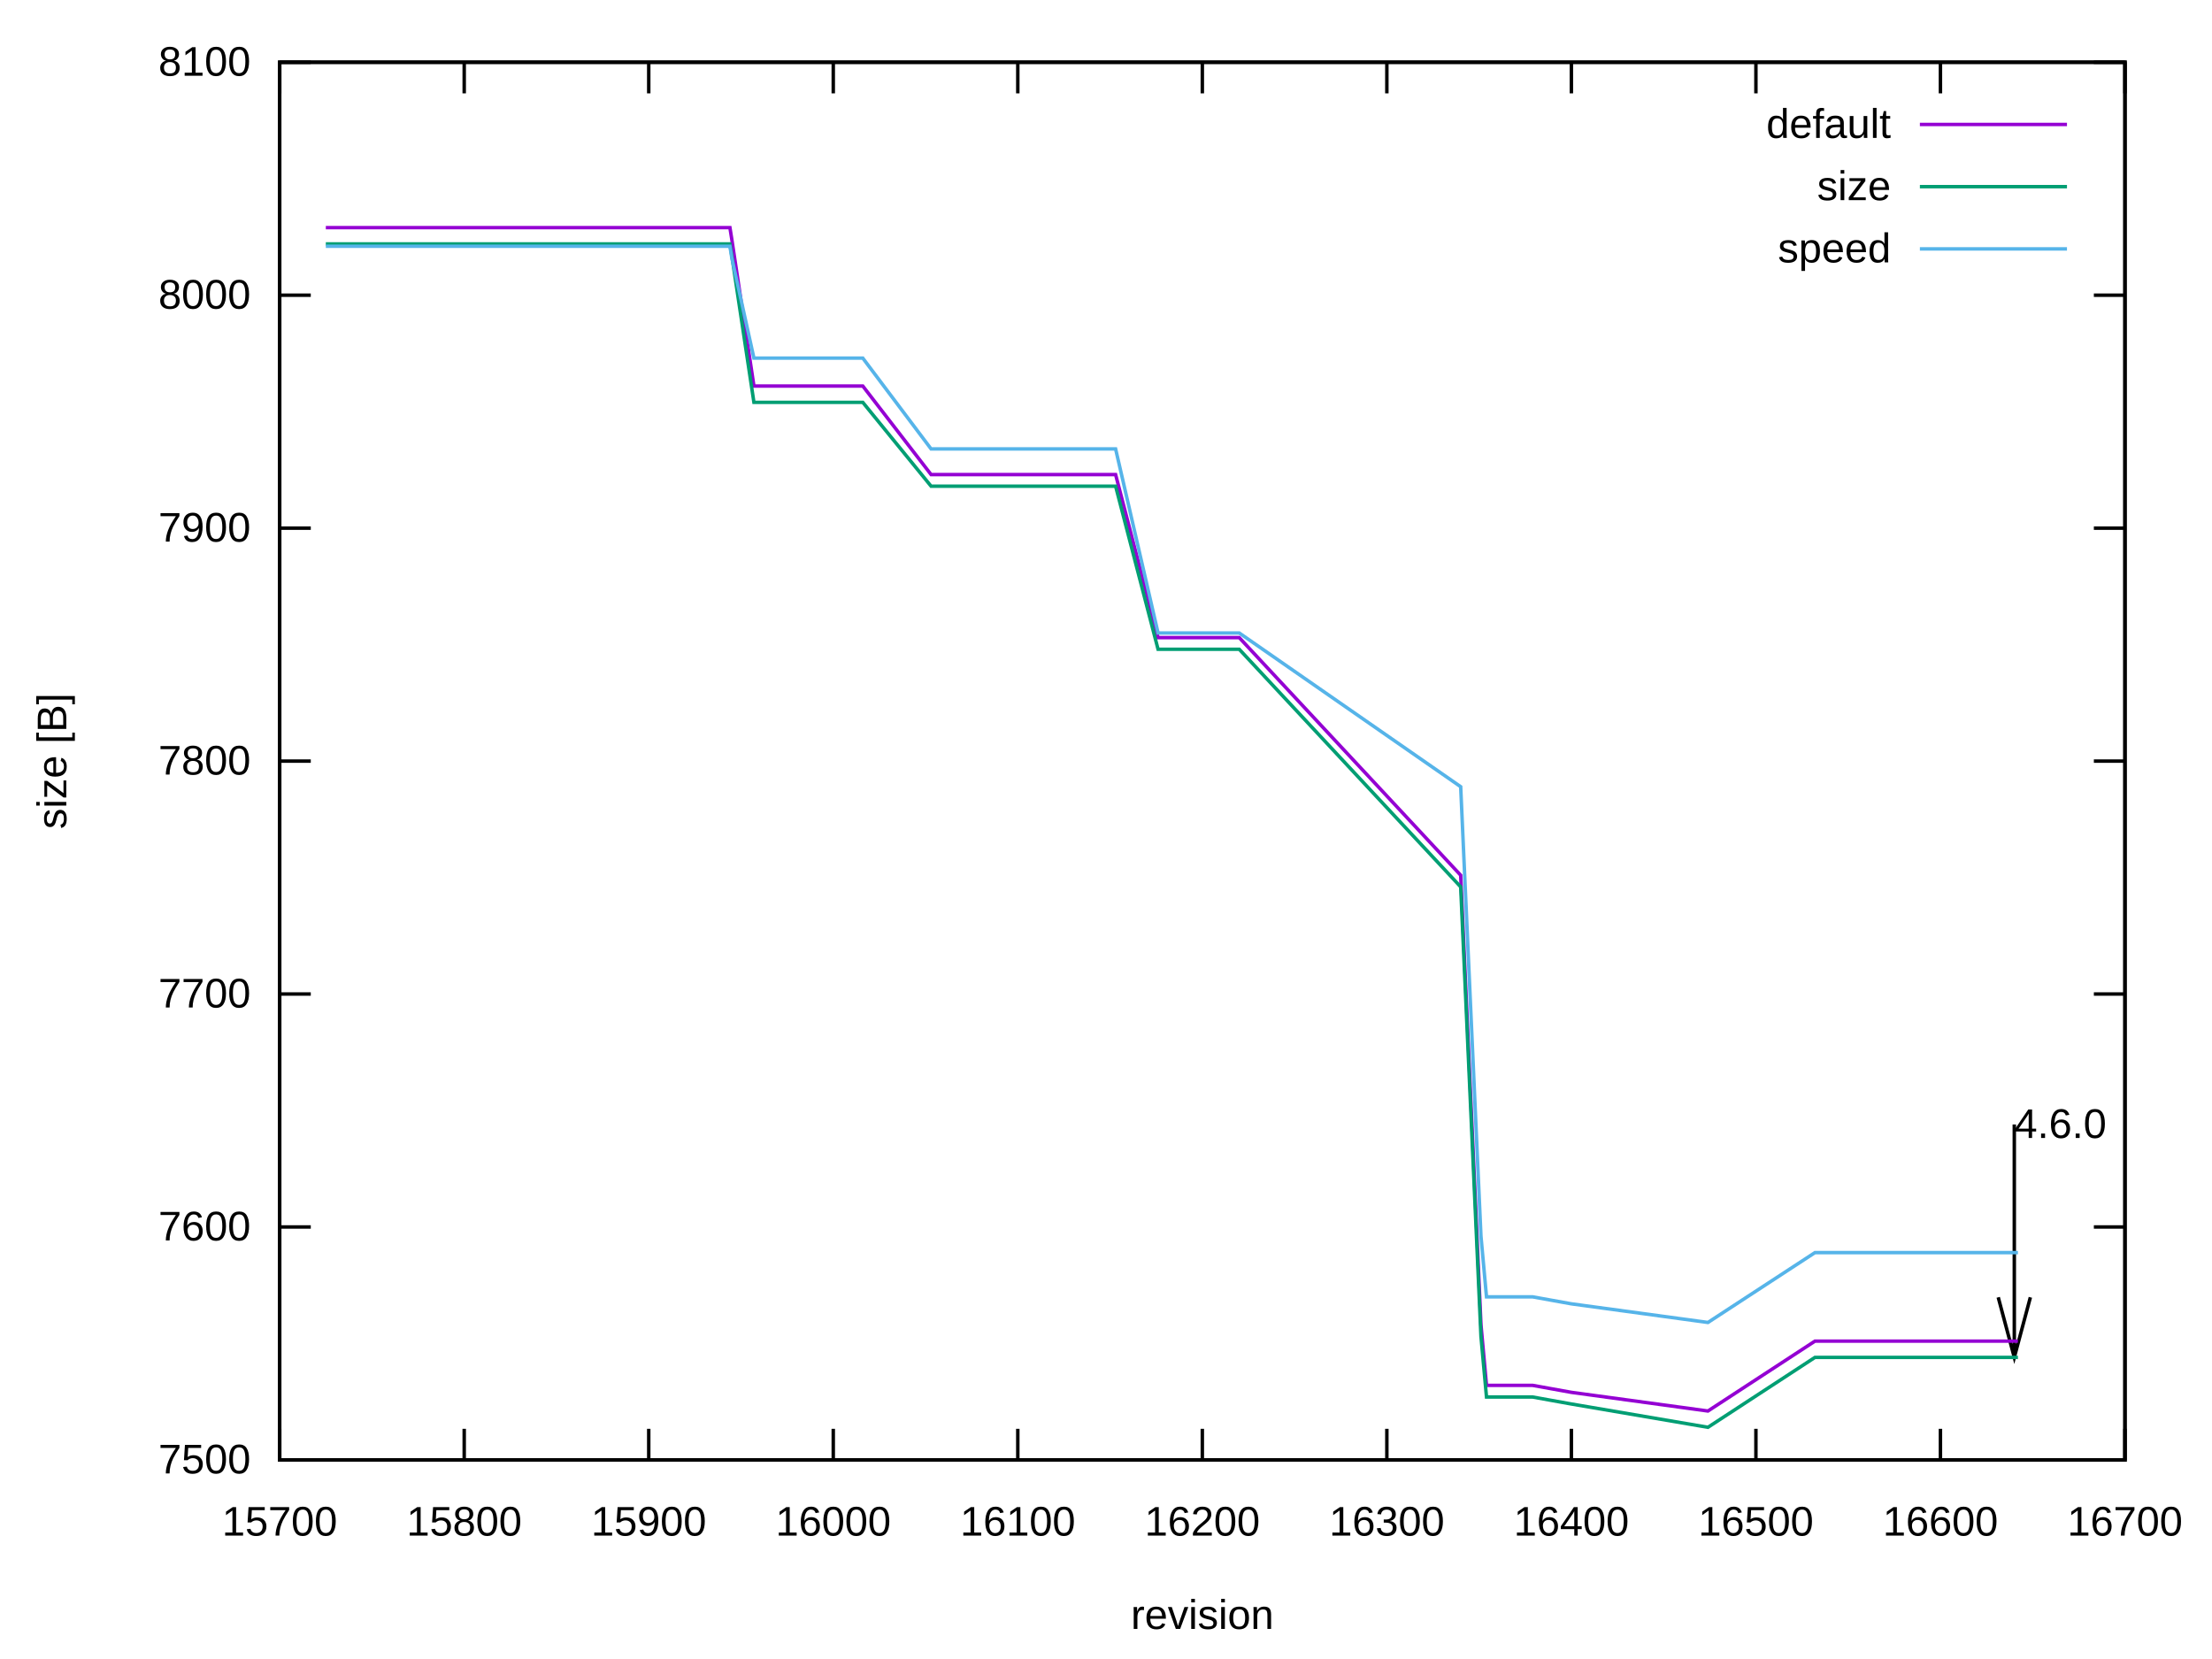
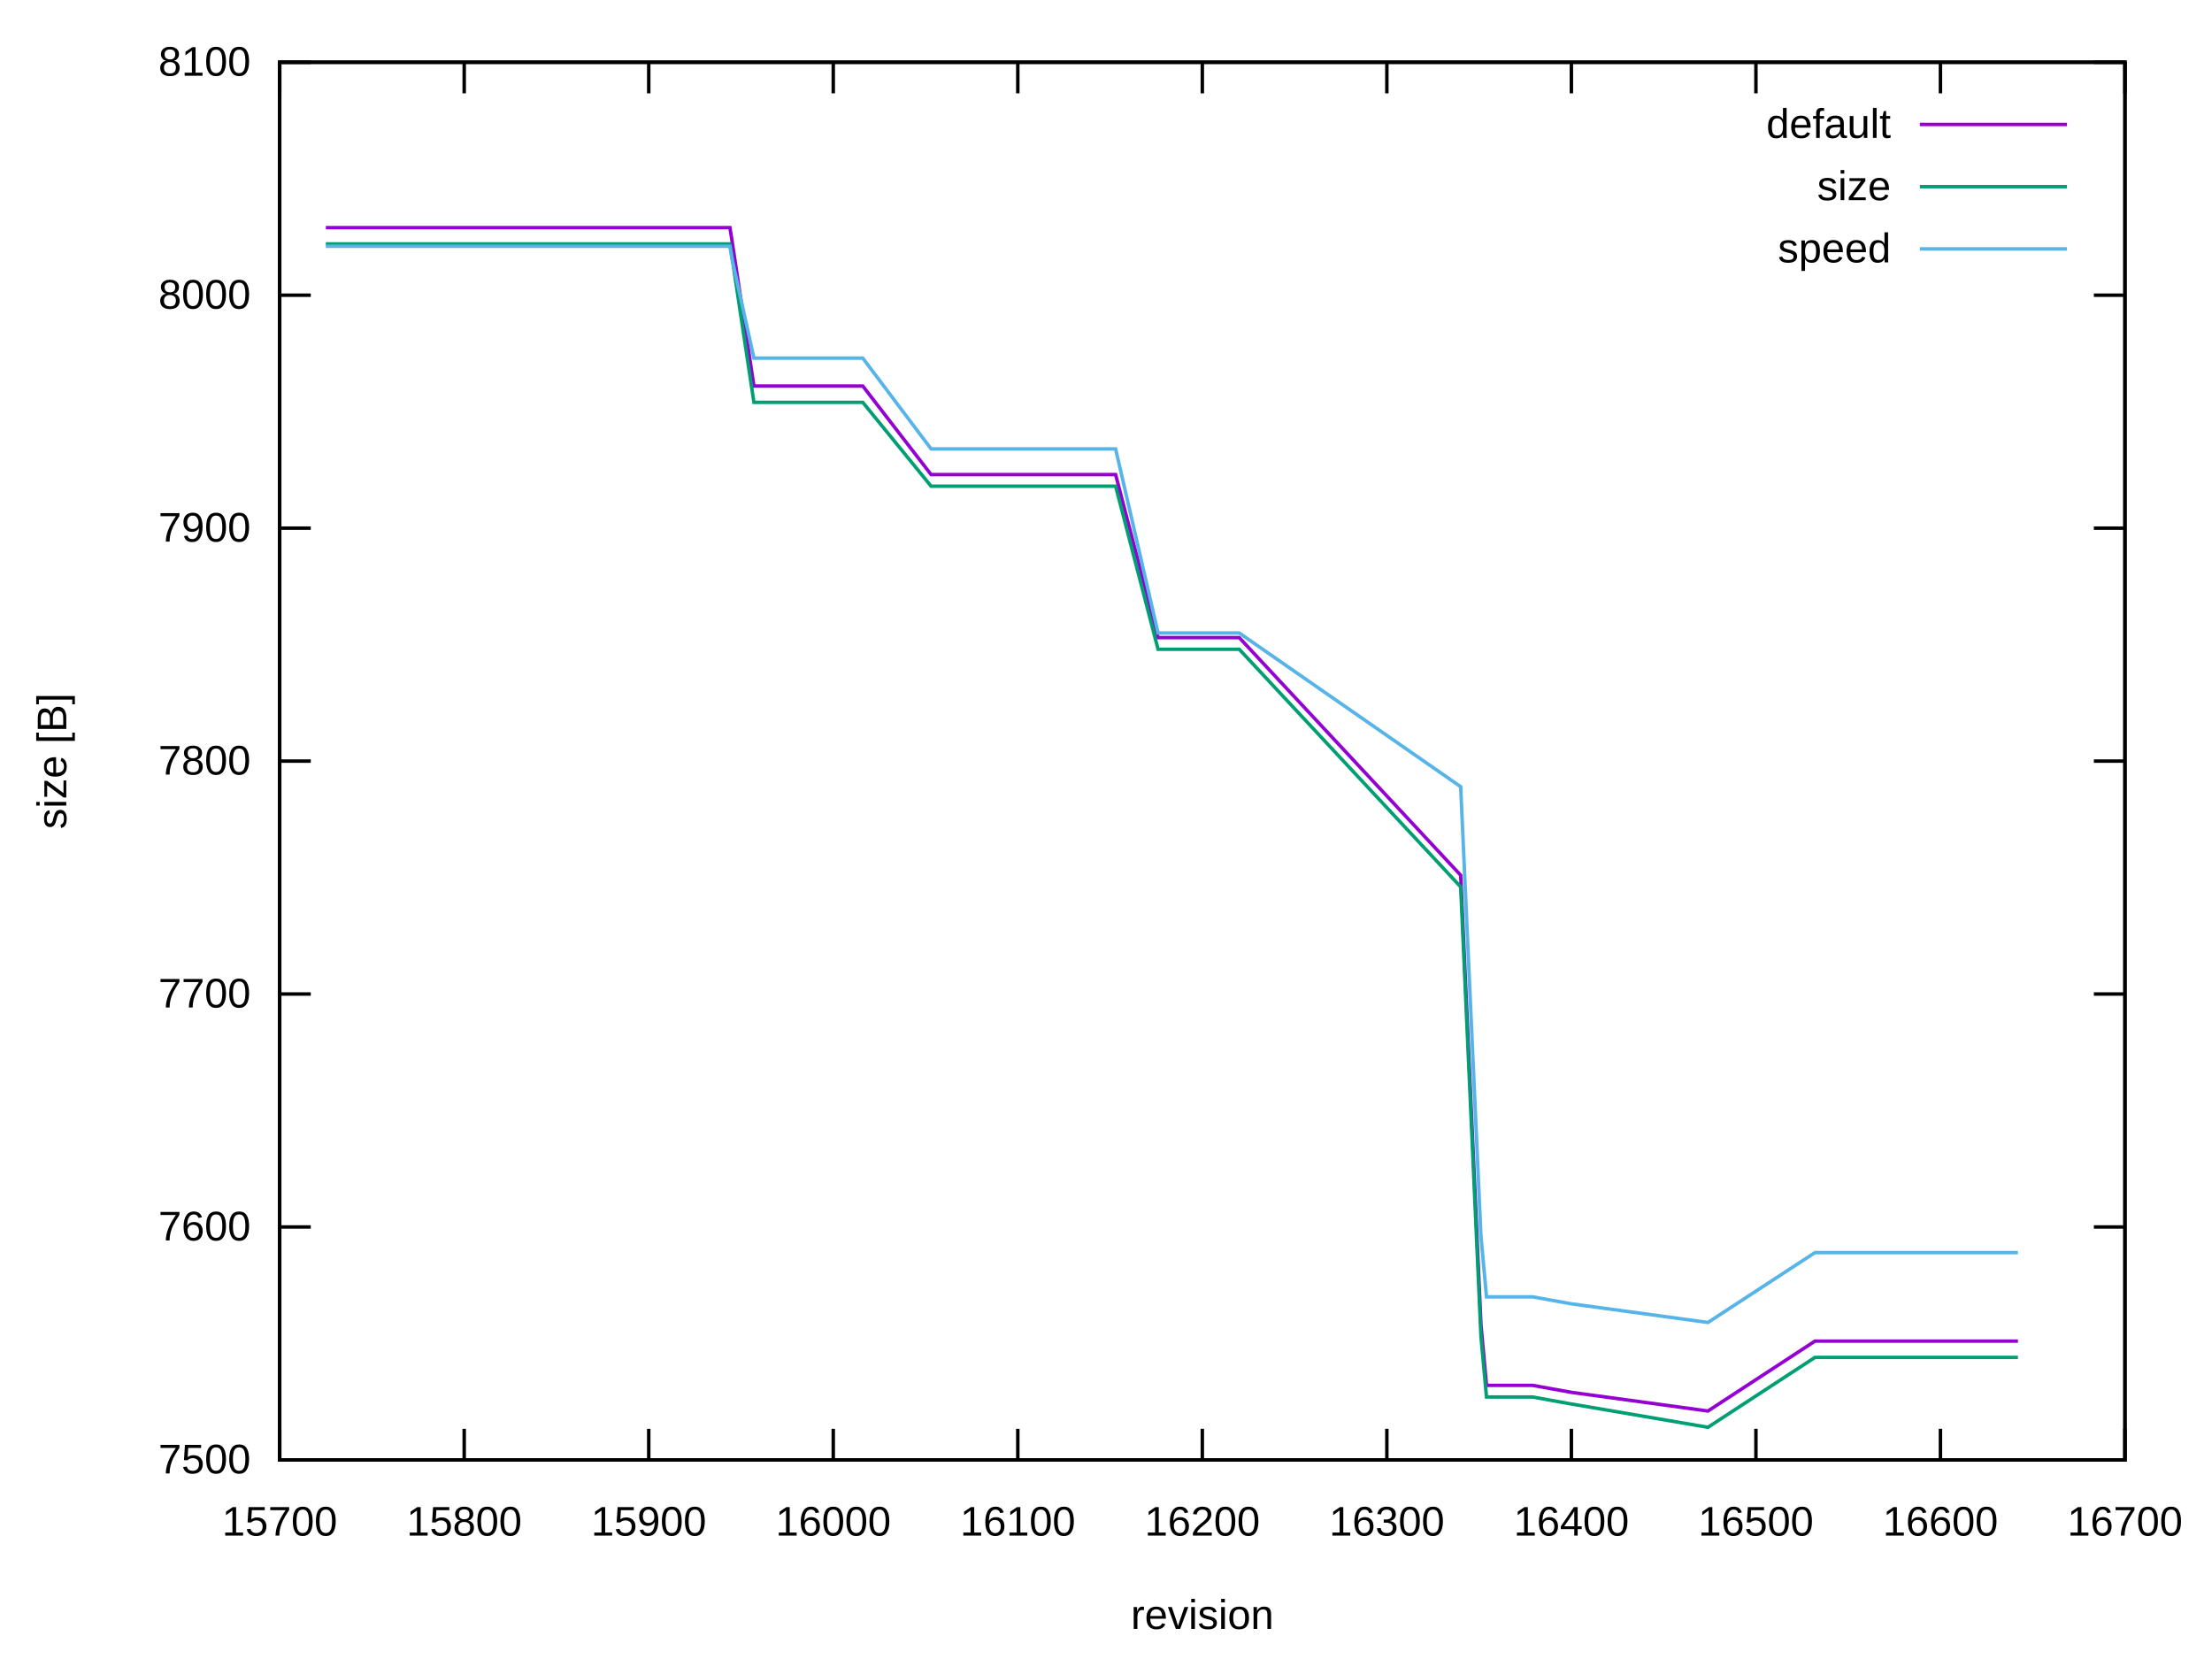
<svg xmlns="http://www.w3.org/2000/svg" xmlns:xlink="http://www.w3.org/1999/xlink" width="640" height="480" viewBox="0 0 640 480">
  <g id="gnuplot_canvas">
    <rect x="0" y="0" width="640" height="480" fill="none" />
    <defs>
      <circle id="gpDot" r="0.5" stroke-width="0.5" stroke="currentColor" />
      <path id="gpPt0" stroke-width="0.222" stroke="currentColor" d="M-1,0 h2 M0,-1 v2" />
      <path id="gpPt1" stroke-width="0.222" stroke="currentColor" d="M-1,-1 L1,1 M1,-1 L-1,1" />
      <path id="gpPt2" stroke-width="0.222" stroke="currentColor" d="M-1,0 L1,0 M0,-1 L0,1 M-1,-1 L1,1 M-1,1 L1,-1" />
      <rect id="gpPt3" stroke-width="0.222" stroke="currentColor" x="-1" y="-1" width="2" height="2" />
      <rect id="gpPt4" stroke-width="0.222" stroke="currentColor" fill="currentColor" x="-1" y="-1" width="2" height="2" />
      <circle id="gpPt5" stroke-width="0.222" stroke="currentColor" cx="0" cy="0" r="1" />
      <use xlink:href="#gpPt5" id="gpPt6" fill="currentColor" stroke="none" />
      <path id="gpPt7" stroke-width="0.222" stroke="currentColor" d="M0,-1.33 L-1.33,0.67 L1.33,0.67 z" />
      <use xlink:href="#gpPt7" id="gpPt8" fill="currentColor" stroke="none" />
      <use xlink:href="#gpPt7" id="gpPt9" stroke="currentColor" transform="rotate(180)" />
      <use xlink:href="#gpPt9" id="gpPt10" fill="currentColor" stroke="none" />
      <use xlink:href="#gpPt3" id="gpPt11" stroke="currentColor" transform="rotate(45)" />
      <use xlink:href="#gpPt11" id="gpPt12" fill="currentColor" stroke="none" />
      <path id="gpPt13" stroke-width="0.222" stroke="currentColor" d="M0,1.330 L1.265,0.411 L0.782,-1.067 L-0.782,-1.076 L-1.265,0.411 z" />
      <use xlink:href="#gpPt13" id="gpPt14" fill="currentColor" stroke="none" />
      <filter id="textbox" filterUnits="objectBoundingBox" x="0" y="0" height="1" width="1">
        <feFlood flood-color="white" flood-opacity="1" result="bgnd" />
        <feComposite in="SourceGraphic" in2="bgnd" operator="atop" />
      </filter>
      <filter id="greybox" filterUnits="objectBoundingBox" x="0" y="0" height="1" width="1">
        <feFlood flood-color="lightgrey" flood-opacity="1" result="grey" />
        <feComposite in="SourceGraphic" in2="grey" operator="atop" />
      </filter>
    </defs>
    <g fill="none" color="white" stroke="currentColor" stroke-width="1.00" stroke-linecap="butt" stroke-linejoin="miter">
</g>
    <g fill="none" color="black" stroke="currentColor" stroke-width="1.00" stroke-linecap="butt" stroke-linejoin="miter">
      <path stroke="black" d="M80.92,422.40 L89.92,422.40 M614.82,422.40 L605.82,422.40  " />
      <g transform="translate(72.53,426.30)" stroke="none" fill="black" font-family="Arial" font-size="12.00" text-anchor="end">
        <text>
          <tspan font-family="Arial"> 7500</tspan>
        </text>
      </g>
    </g>
    <g fill="none" color="black" stroke="currentColor" stroke-width="1.00" stroke-linecap="butt" stroke-linejoin="miter">
      <path stroke="black" d="M80.92,355.00 L89.92,355.00 M614.82,355.00 L605.82,355.00  " />
      <g transform="translate(72.53,358.90)" stroke="none" fill="black" font-family="Arial" font-size="12.00" text-anchor="end">
        <text>
          <tspan font-family="Arial"> 7600</tspan>
        </text>
      </g>
    </g>
    <g fill="none" color="black" stroke="currentColor" stroke-width="1.00" stroke-linecap="butt" stroke-linejoin="miter">
      <path stroke="black" d="M80.92,287.60 L89.92,287.60 M614.82,287.60 L605.82,287.60  " />
      <g transform="translate(72.53,291.50)" stroke="none" fill="black" font-family="Arial" font-size="12.00" text-anchor="end">
        <text>
          <tspan font-family="Arial"> 7700</tspan>
        </text>
      </g>
    </g>
    <g fill="none" color="black" stroke="currentColor" stroke-width="1.00" stroke-linecap="butt" stroke-linejoin="miter">
      <path stroke="black" d="M80.92,220.21 L89.92,220.21 M614.82,220.21 L605.82,220.21  " />
      <g transform="translate(72.53,224.11)" stroke="none" fill="black" font-family="Arial" font-size="12.00" text-anchor="end">
        <text>
          <tspan font-family="Arial"> 7800</tspan>
        </text>
      </g>
    </g>
    <g fill="none" color="black" stroke="currentColor" stroke-width="1.00" stroke-linecap="butt" stroke-linejoin="miter">
      <path stroke="black" d="M80.92,152.81 L89.92,152.81 M614.82,152.81 L605.82,152.81  " />
      <g transform="translate(72.53,156.71)" stroke="none" fill="black" font-family="Arial" font-size="12.00" text-anchor="end">
        <text>
          <tspan font-family="Arial"> 7900</tspan>
        </text>
      </g>
    </g>
    <g fill="none" color="black" stroke="currentColor" stroke-width="1.00" stroke-linecap="butt" stroke-linejoin="miter">
      <path stroke="black" d="M80.92,85.41 L89.92,85.41 M614.82,85.41 L605.82,85.41  " />
      <g transform="translate(72.53,89.31)" stroke="none" fill="black" font-family="Arial" font-size="12.00" text-anchor="end">
        <text>
          <tspan font-family="Arial"> 8000</tspan>
        </text>
      </g>
    </g>
    <g fill="none" color="black" stroke="currentColor" stroke-width="1.00" stroke-linecap="butt" stroke-linejoin="miter">
      <path stroke="black" d="M80.92,18.01 L89.92,18.01 M614.82,18.01 L605.82,18.01  " />
      <g transform="translate(72.53,21.91)" stroke="none" fill="black" font-family="Arial" font-size="12.00" text-anchor="end">
        <text>
          <tspan font-family="Arial"> 8100</tspan>
        </text>
      </g>
    </g>
    <g fill="none" color="black" stroke="currentColor" stroke-width="1.00" stroke-linecap="butt" stroke-linejoin="miter">
      <path stroke="black" d="M80.92,422.40 L80.92,413.40 M80.92,18.01 L80.92,27.01  " />
      <g transform="translate(80.92,444.30)" stroke="none" fill="black" font-family="Arial" font-size="12.00" text-anchor="middle">
        <text>
          <tspan font-family="Arial"> 15700</tspan>
        </text>
      </g>
    </g>
    <g fill="none" color="black" stroke="currentColor" stroke-width="1.00" stroke-linecap="butt" stroke-linejoin="miter">
      <path stroke="black" d="M134.31,422.40 L134.31,413.40 M134.31,18.01 L134.31,27.01  " />
      <g transform="translate(134.31,444.30)" stroke="none" fill="black" font-family="Arial" font-size="12.00" text-anchor="middle">
        <text>
          <tspan font-family="Arial"> 15800</tspan>
        </text>
      </g>
    </g>
    <g fill="none" color="black" stroke="currentColor" stroke-width="1.00" stroke-linecap="butt" stroke-linejoin="miter">
      <path stroke="black" d="M187.70,422.40 L187.70,413.40 M187.70,18.01 L187.70,27.01  " />
      <g transform="translate(187.70,444.30)" stroke="none" fill="black" font-family="Arial" font-size="12.00" text-anchor="middle">
        <text>
          <tspan font-family="Arial"> 15900</tspan>
        </text>
      </g>
    </g>
    <g fill="none" color="black" stroke="currentColor" stroke-width="1.00" stroke-linecap="butt" stroke-linejoin="miter">
      <path stroke="black" d="M241.09,422.40 L241.09,413.40 M241.09,18.01 L241.09,27.01  " />
      <g transform="translate(241.09,444.30)" stroke="none" fill="black" font-family="Arial" font-size="12.00" text-anchor="middle">
        <text>
          <tspan font-family="Arial"> 16000</tspan>
        </text>
      </g>
    </g>
    <g fill="none" color="black" stroke="currentColor" stroke-width="1.00" stroke-linecap="butt" stroke-linejoin="miter">
      <path stroke="black" d="M294.48,422.40 L294.48,413.40 M294.48,18.01 L294.48,27.01  " />
      <g transform="translate(294.48,444.30)" stroke="none" fill="black" font-family="Arial" font-size="12.00" text-anchor="middle">
        <text>
          <tspan font-family="Arial"> 16100</tspan>
        </text>
      </g>
    </g>
    <g fill="none" color="black" stroke="currentColor" stroke-width="1.00" stroke-linecap="butt" stroke-linejoin="miter">
      <path stroke="black" d="M347.87,422.40 L347.87,413.40 M347.87,18.01 L347.87,27.01  " />
      <g transform="translate(347.87,444.30)" stroke="none" fill="black" font-family="Arial" font-size="12.00" text-anchor="middle">
        <text>
          <tspan font-family="Arial"> 16200</tspan>
        </text>
      </g>
    </g>
    <g fill="none" color="black" stroke="currentColor" stroke-width="1.00" stroke-linecap="butt" stroke-linejoin="miter">
      <path stroke="black" d="M401.26,422.40 L401.26,413.40 M401.26,18.01 L401.26,27.01  " />
      <g transform="translate(401.26,444.30)" stroke="none" fill="black" font-family="Arial" font-size="12.00" text-anchor="middle">
        <text>
          <tspan font-family="Arial"> 16300</tspan>
        </text>
      </g>
    </g>
    <g fill="none" color="black" stroke="currentColor" stroke-width="1.00" stroke-linecap="butt" stroke-linejoin="miter">
      <path stroke="black" d="M454.65,422.40 L454.65,413.40 M454.65,18.01 L454.65,27.01  " />
      <g transform="translate(454.65,444.30)" stroke="none" fill="black" font-family="Arial" font-size="12.00" text-anchor="middle">
        <text>
          <tspan font-family="Arial"> 16400</tspan>
        </text>
      </g>
    </g>
    <g fill="none" color="black" stroke="currentColor" stroke-width="1.00" stroke-linecap="butt" stroke-linejoin="miter">
      <path stroke="black" d="M508.04,422.40 L508.04,413.40 M508.04,18.01 L508.04,27.01  " />
      <g transform="translate(508.04,444.30)" stroke="none" fill="black" font-family="Arial" font-size="12.00" text-anchor="middle">
        <text>
          <tspan font-family="Arial"> 16500</tspan>
        </text>
      </g>
    </g>
    <g fill="none" color="black" stroke="currentColor" stroke-width="1.00" stroke-linecap="butt" stroke-linejoin="miter">
      <path stroke="black" d="M561.43,422.40 L561.43,413.40 M561.43,18.01 L561.43,27.01  " />
      <g transform="translate(561.43,444.30)" stroke="none" fill="black" font-family="Arial" font-size="12.00" text-anchor="middle">
        <text>
          <tspan font-family="Arial"> 16600</tspan>
        </text>
      </g>
    </g>
    <g fill="none" color="black" stroke="currentColor" stroke-width="1.00" stroke-linecap="butt" stroke-linejoin="miter">
      <path stroke="black" d="M614.82,422.40 L614.82,413.40 M614.82,18.01 L614.82,27.01  " />
      <g transform="translate(614.82,444.30)" stroke="none" fill="black" font-family="Arial" font-size="12.00" text-anchor="middle">
        <text>
          <tspan font-family="Arial"> 16700</tspan>
        </text>
      </g>
    </g>
    <g fill="none" color="black" stroke="currentColor" stroke-width="1.00" stroke-linecap="butt" stroke-linejoin="miter">
</g>
    <g fill="none" color="black" stroke="currentColor" stroke-width="1.00" stroke-linecap="butt" stroke-linejoin="miter">
      <path stroke="black" d="M80.92,18.01 L80.92,422.40 L614.82,422.40 L614.82,18.01 L80.92,18.01 Z  " />
-       <g transform="translate(582.79,329.25)" stroke="none" fill="black" font-family="Arial" font-size="12.00" text-anchor="start">
-         <text>
-           <tspan font-family="Arial">4.6.0</tspan>
-         </text>
-       </g>
-     </g>
-     <g fill="none" color="black" stroke="currentColor" stroke-width="1.00" stroke-linecap="butt" stroke-linejoin="miter">
- </g>
-     <g fill="none" color="black" stroke="currentColor" stroke-width="1.00" stroke-linecap="butt" stroke-linejoin="miter">
-       <path stroke="black" d="M578.15,375.35 L582.80,392.73 L587.45,375.35 M582.80,325.34 L582.80,392.73  " />
-     </g>
+     </g>
+     <g fill="none" color="black" stroke="currentColor" stroke-width="1.00" stroke-linecap="butt" stroke-linejoin="miter">
+ </g>
    <g fill="none" color="black" stroke="currentColor" stroke-width="1.00" stroke-linecap="butt" stroke-linejoin="miter">
</g>
    <g id="gnuplot_plot_1">
      <g fill="none" color="black" stroke="currentColor" stroke-width="1.00" stroke-linecap="butt" stroke-linejoin="miter">
        <g transform="translate(547.09,39.91)" stroke="none" fill="black" font-family="Arial" font-size="12.00" text-anchor="end">
          <text>
            <tspan font-family="Arial">default</tspan>
          </text>
        </g>
      </g>
      <g fill="none" color="black" stroke="currentColor" stroke-width="1.00" stroke-linecap="butt" stroke-linejoin="miter">
        <path stroke="rgb(148,   0, 211)" d="M555.48,36.01 L598.04,36.01 M94.27,65.86 L117.23,65.86 L182.36,65.86 L182.89,65.86 L211.19,65.86 L211.73,69.23   L218.13,111.69 L249.63,111.69 L269.39,137.31 L322.78,137.31 L335.06,184.48 L358.55,184.48 L422.62,253.23 L428.49,383.31   L430.09,400.83 L443.44,400.83 L454.65,402.85 L494.16,408.25 L525.12,388.03 L582.79,388.03 L583.85,388.03  " />
      </g>
    </g>
    <g id="gnuplot_plot_2">
      <g fill="none" color="black" stroke="currentColor" stroke-width="1.00" stroke-linecap="butt" stroke-linejoin="miter">
        <g transform="translate(547.09,57.91)" stroke="none" fill="black" font-family="Arial" font-size="12.00" text-anchor="end">
          <text>
            <tspan font-family="Arial">size</tspan>
          </text>
        </g>
      </g>
      <g fill="none" color="black" stroke="currentColor" stroke-width="1.00" stroke-linecap="butt" stroke-linejoin="miter">
        <path stroke="rgb(  0, 158, 115)" d="M555.48,54.01 L598.04,54.01 M94.27,70.58 L117.23,70.58 L182.36,70.58 L182.89,70.58 L211.19,70.58 L211.73,73.95   L218.13,116.41 L249.63,116.41 L269.39,140.67 L322.78,140.67 L335.06,187.85 L358.55,187.85 L422.62,256.60 L428.49,386.68   L430.09,404.20 L443.44,404.20 L454.65,406.22 L494.16,412.96 L525.12,392.74 L582.79,392.74 L583.85,392.74  " />
      </g>
    </g>
    <g id="gnuplot_plot_3">
      <g fill="none" color="black" stroke="currentColor" stroke-width="1.00" stroke-linecap="butt" stroke-linejoin="miter">
        <g transform="translate(547.09,75.91)" stroke="none" fill="black" font-family="Arial" font-size="12.00" text-anchor="end">
          <text>
            <tspan font-family="Arial">speed</tspan>
          </text>
        </g>
      </g>
      <g fill="none" color="black" stroke="currentColor" stroke-width="1.00" stroke-linecap="butt" stroke-linejoin="miter">
        <path stroke="rgb( 86, 180, 233)" d="M555.48,72.01 L598.04,72.01 M94.27,71.25 L117.23,71.25 L182.36,71.25 L182.89,71.25 L211.19,71.25 L211.73,74.62   L218.13,103.61 L249.63,103.61 L269.39,129.89 L322.78,129.89 L335.06,183.14 L358.55,183.14 L422.62,227.62 L428.49,357.70   L430.09,375.22 L443.44,375.22 L454.65,377.24 L494.16,382.63 L525.12,362.42 L582.79,362.42 L583.85,362.42  " />
      </g>
    </g>
    <g fill="none" color="white" stroke="rgb( 86, 180, 233)" stroke-width="2.00" stroke-linecap="butt" stroke-linejoin="miter">
</g>
    <g fill="none" color="black" stroke="currentColor" stroke-width="2.00" stroke-linecap="butt" stroke-linejoin="miter">
</g>
    <g fill="none" color="black" stroke="black" stroke-width="1.00" stroke-linecap="butt" stroke-linejoin="miter">
</g>
    <g fill="none" color="black" stroke="currentColor" stroke-width="1.00" stroke-linecap="butt" stroke-linejoin="miter">
      <path stroke="black" d="M80.92,18.01 L80.92,422.40 L614.82,422.40 L614.82,18.01 L80.92,18.01 Z  " />
      <g transform="translate(19.18,220.21) rotate(270.00)" stroke="none" fill="black" font-family="Arial" font-size="12.00" text-anchor="middle">
        <text>
          <tspan font-family="Arial">size [B]</tspan>
        </text>
      </g>
    </g>
    <g fill="none" color="black" stroke="currentColor" stroke-width="1.00" stroke-linecap="butt" stroke-linejoin="miter">
      <g transform="translate(347.87,471.30)" stroke="none" fill="black" font-family="Arial" font-size="12.00" text-anchor="middle">
        <text>
          <tspan font-family="Arial">revision</tspan>
        </text>
      </g>
    </g>
    <g fill="none" color="black" stroke="currentColor" stroke-width="1.00" stroke-linecap="butt" stroke-linejoin="miter">
</g>
    <g fill="none" color="black" stroke="currentColor" stroke-width="1.00" stroke-linecap="butt" stroke-linejoin="miter">
</g>
  </g>
</svg>
